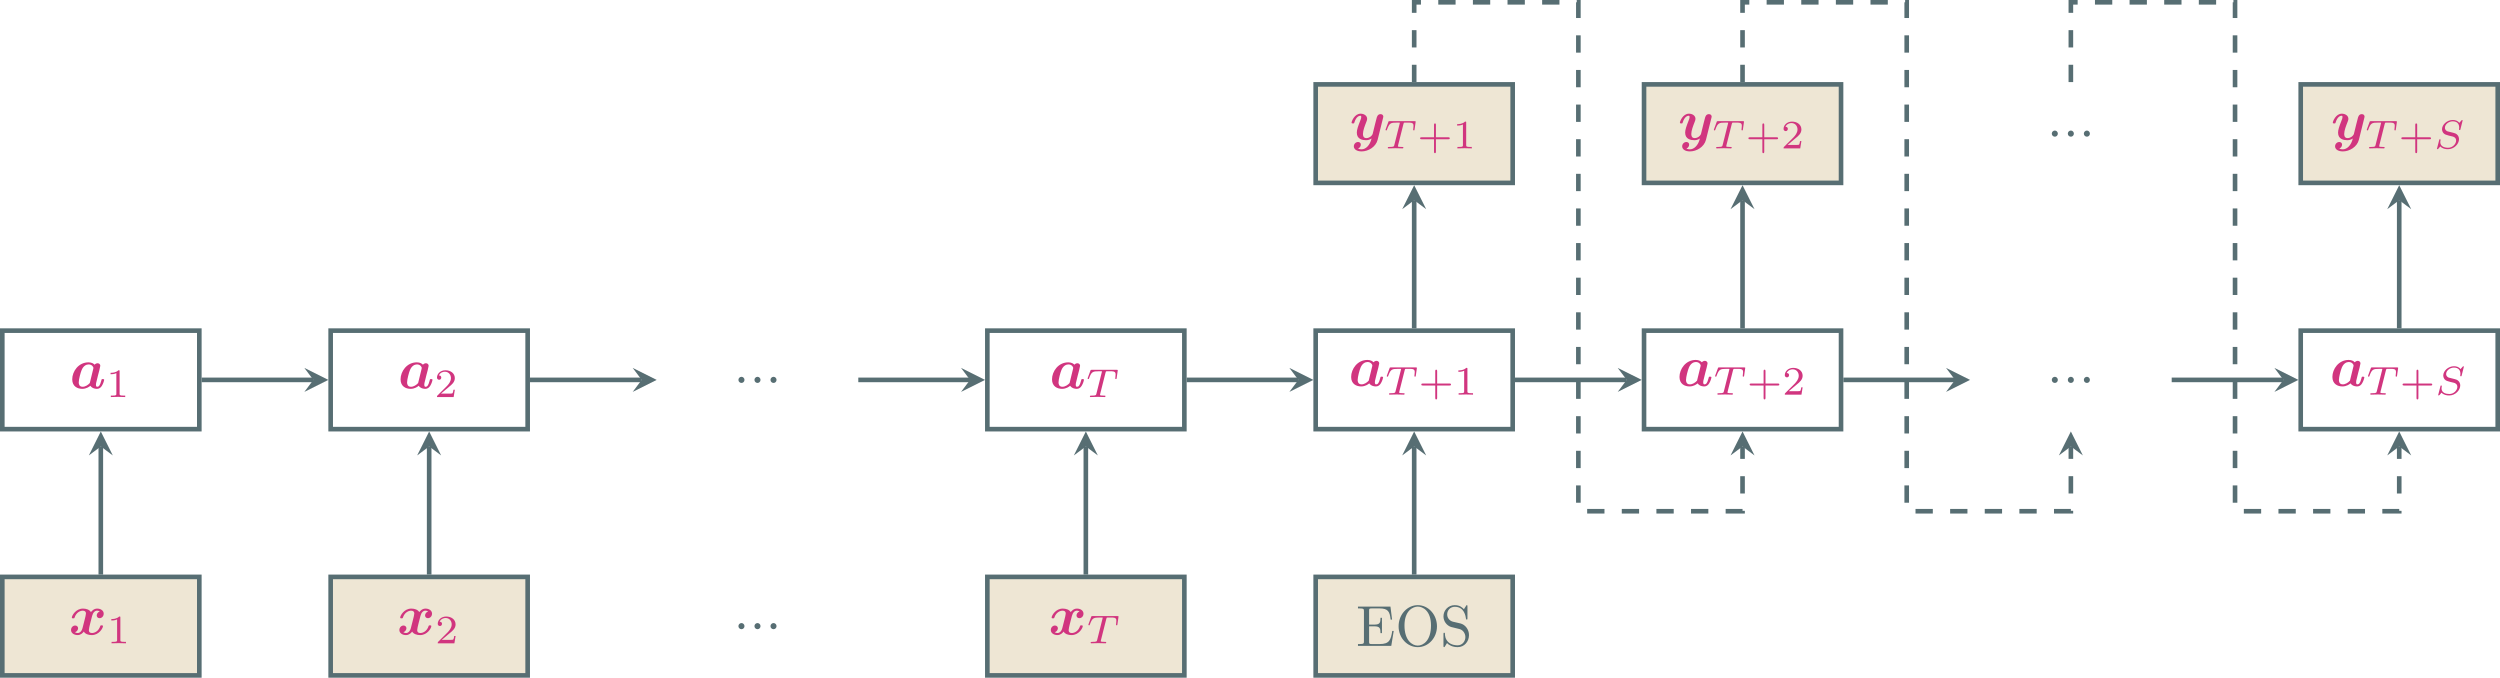
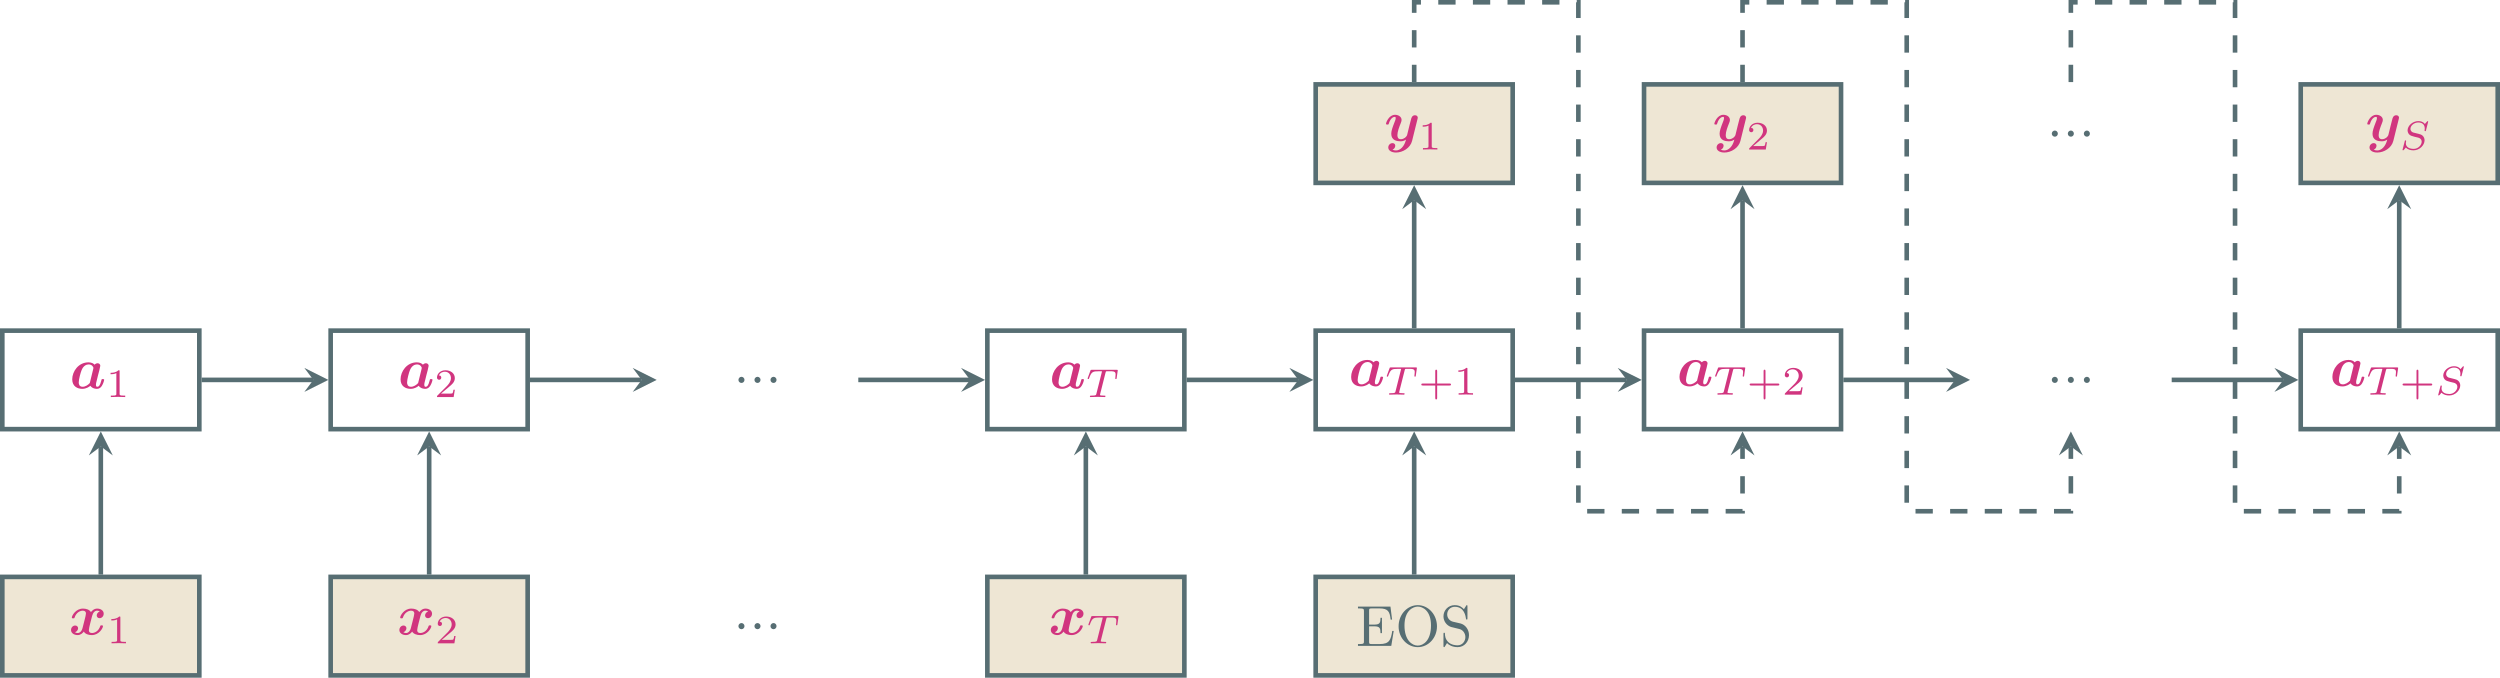
- <svg xmlns="http://www.w3.org/2000/svg" xmlns:xlink="http://www.w3.org/1999/xlink" width="431.663pt" height="117.018pt" viewBox="0 0 431.663 117.018" version="1.1" id="svg372">
+ <svg xmlns="http://www.w3.org/2000/svg" xmlns:xlink="http://www.w3.org/1999/xlink" width="431.663pt" height="117.018pt" viewBox="0 0 431.663 117.018" version="1.1" id="svg352">
  <defs id="defs73">
    <g id="g50">
      <symbol overflow="visible" id="glyph0-0">
        <path style="stroke:none;" d="" id="path2" />
      </symbol>
      <symbol overflow="visible" id="glyph0-1">
        <path style="stroke:none;" d="M 1.359 -0.781 C 1.359 -0.422 1.328 -0.312 0.562 -0.312 L 0.328 -0.312 L 0.328 0 L 6.078 0 L 6.5 -2.578 L 6.25 -2.578 C 6 -1.031 5.766 -0.312 4.062 -0.312 L 2.734 -0.312 C 2.266 -0.312 2.25 -0.375 2.25 -0.703 L 2.25 -3.375 L 3.141 -3.375 C 4.109 -3.375 4.219 -3.047 4.219 -2.203 L 4.469 -2.203 L 4.469 -4.844 L 4.219 -4.844 C 4.219 -3.984 4.109 -3.672 3.141 -3.672 L 2.25 -3.672 L 2.25 -6.078 C 2.25 -6.406 2.266 -6.469 2.734 -6.469 L 4.016 -6.469 C 5.547 -6.469 5.812 -5.922 5.969 -4.531 L 6.219 -4.531 L 5.938 -6.781 L 0.328 -6.781 L 0.328 -6.469 L 0.562 -6.469 C 1.328 -6.469 1.359 -6.359 1.359 -6 Z M 1.359 -0.781 " id="path5" />
      </symbol>
      <symbol overflow="visible" id="glyph0-2">
        <path style="stroke:none;" d="M 7.188 -3.375 C 7.188 -5.406 5.688 -7.031 3.875 -7.031 C 2.078 -7.031 0.562 -5.438 0.562 -3.375 C 0.562 -1.328 2.094 0.219 3.875 0.219 C 5.688 0.219 7.188 -1.359 7.188 -3.375 Z M 3.875 -0.047 C 2.922 -0.047 1.578 -0.922 1.578 -3.516 C 1.578 -6.094 3.047 -6.781 3.875 -6.781 C 4.734 -6.781 6.156 -6.078 6.156 -3.516 C 6.156 -0.875 4.797 -0.047 3.875 -0.047 Z M 3.875 -0.047 " id="path8" />
      </symbol>
      <symbol overflow="visible" id="glyph0-3">
        <path style="stroke:none;" d="M 3.484 -3.875 L 2.203 -4.172 C 1.578 -4.328 1.203 -4.859 1.203 -5.438 C 1.203 -6.141 1.734 -6.75 2.516 -6.75 C 4.172 -6.75 4.391 -5.109 4.453 -4.672 C 4.469 -4.609 4.469 -4.547 4.578 -4.547 C 4.703 -4.547 4.703 -4.594 4.703 -4.781 L 4.703 -6.781 C 4.703 -6.953 4.703 -7.031 4.594 -7.031 C 4.531 -7.031 4.516 -7.016 4.453 -6.891 L 4.094 -6.328 C 3.797 -6.625 3.391 -7.031 2.5 -7.031 C 1.391 -7.031 0.562 -6.156 0.562 -5.094 C 0.562 -4.266 1.094 -3.531 1.859 -3.266 C 1.969 -3.234 2.484 -3.109 3.188 -2.938 C 3.453 -2.875 3.75 -2.797 4.031 -2.438 C 4.234 -2.172 4.344 -1.844 4.344 -1.516 C 4.344 -0.812 3.844 -0.094 3 -0.094 C 2.719 -0.094 1.953 -0.141 1.422 -0.625 C 0.844 -1.172 0.812 -1.797 0.812 -2.156 C 0.797 -2.266 0.719 -2.266 0.688 -2.266 C 0.562 -2.266 0.562 -2.188 0.562 -2.016 L 0.562 -0.016 C 0.562 0.156 0.562 0.219 0.672 0.219 C 0.734 0.219 0.75 0.203 0.812 0.094 C 0.812 0.078 0.844 0.047 1.172 -0.484 C 1.484 -0.141 2.125 0.219 3.016 0.219 C 4.172 0.219 4.969 -0.75 4.969 -1.859 C 4.969 -2.844 4.312 -3.672 3.484 -3.875 Z M 3.484 -3.875 " id="path11" />
      </symbol>
      <symbol overflow="visible" id="glyph0-4">
        <path style="stroke:none;" d="M 1.906 -0.531 C 1.906 -0.812 1.672 -1.062 1.391 -1.062 C 1.094 -1.062 0.859 -0.812 0.859 -0.531 C 0.859 -0.234 1.094 0 1.391 0 C 1.672 0 1.906 -0.234 1.906 -0.531 Z M 1.906 -0.531 " id="path14" />
      </symbol>
      <symbol overflow="visible" id="glyph1-0">
        <path style="stroke:none;" d="" id="path17" />
      </symbol>
      <symbol overflow="visible" id="glyph1-1">
        <path style="stroke:none;" d="M 5.141 -3.156 C 5.188 -3.406 5.297 -3.812 5.297 -3.891 C 5.297 -4.219 5.031 -4.344 4.828 -4.344 C 4.641 -4.344 4.438 -4.234 4.312 -4.094 C 4.172 -4.25 3.844 -4.5 3.266 -4.5 C 1.531 -4.5 0.453 -2.938 0.453 -1.562 C 0.453 -0.344 1.359 0.078 2.188 0.078 C 2.906 0.078 3.422 -0.312 3.578 -0.453 C 3.953 0.078 4.609 0.078 4.719 0.078 C 5.094 0.078 5.391 -0.125 5.594 -0.484 C 5.844 -0.891 5.969 -1.422 5.969 -1.469 C 5.969 -1.609 5.828 -1.609 5.734 -1.609 C 5.625 -1.609 5.578 -1.609 5.531 -1.562 C 5.516 -1.547 5.516 -1.531 5.453 -1.281 C 5.25 -0.484 5.031 -0.281 4.781 -0.281 C 4.672 -0.281 4.547 -0.312 4.547 -0.641 C 4.547 -0.812 4.578 -0.984 4.688 -1.375 C 4.75 -1.656 4.859 -2.047 4.906 -2.266 Z M 3.484 -0.922 C 3.188 -0.594 2.719 -0.281 2.25 -0.281 C 1.625 -0.281 1.578 -0.812 1.578 -1.031 C 1.578 -1.562 1.906 -2.781 2.078 -3.172 C 2.375 -3.891 2.875 -4.141 3.281 -4.141 C 3.875 -4.141 4.109 -3.672 4.109 -3.562 L 4.094 -3.422 Z M 3.484 -0.922 " id="path20" />
      </symbol>
      <symbol overflow="visible" id="glyph1-2">
        <path style="stroke:none;" d="M 5.344 -4 C 4.984 -3.891 4.812 -3.562 4.812 -3.312 C 4.812 -3.094 4.969 -2.844 5.297 -2.844 C 5.656 -2.844 6.016 -3.141 6.016 -3.625 C 6.016 -4.156 5.5 -4.5 4.891 -4.5 C 4.312 -4.5 3.953 -4.078 3.812 -3.891 C 3.562 -4.312 3.016 -4.5 2.438 -4.5 C 1.188 -4.5 0.516 -3.281 0.516 -2.953 C 0.516 -2.812 0.656 -2.812 0.75 -2.812 C 0.875 -2.812 0.938 -2.812 0.984 -2.938 C 1.266 -3.844 1.984 -4.141 2.391 -4.141 C 2.766 -4.141 2.953 -3.969 2.953 -3.656 C 2.953 -3.453 2.812 -2.906 2.719 -2.547 L 2.375 -1.188 C 2.234 -0.578 1.875 -0.281 1.531 -0.281 C 1.484 -0.281 1.25 -0.281 1.062 -0.422 C 1.422 -0.531 1.594 -0.875 1.594 -1.109 C 1.594 -1.328 1.422 -1.578 1.094 -1.578 C 0.75 -1.578 0.375 -1.281 0.375 -0.797 C 0.375 -0.266 0.906 0.078 1.516 0.078 C 2.078 0.078 2.453 -0.344 2.578 -0.531 C 2.828 -0.109 3.391 0.078 3.953 0.078 C 5.219 0.078 5.891 -1.141 5.891 -1.469 C 5.891 -1.609 5.734 -1.609 5.656 -1.609 C 5.531 -1.609 5.469 -1.609 5.422 -1.484 C 5.141 -0.578 4.422 -0.281 4 -0.281 C 3.625 -0.281 3.453 -0.453 3.453 -0.781 C 3.453 -0.984 3.578 -1.516 3.672 -1.891 C 3.734 -2.141 3.969 -3.078 4.016 -3.234 C 4.172 -3.844 4.516 -4.141 4.859 -4.141 C 4.922 -4.141 5.141 -4.141 5.344 -4 Z M 5.344 -4 " id="path23" />
      </symbol>
      <symbol overflow="visible" id="glyph1-3">
        <path style="stroke:none;" d="M 5.75 -3.766 C 5.797 -3.938 5.797 -3.953 5.797 -3.984 C 5.797 -4.203 5.641 -4.422 5.328 -4.422 C 4.812 -4.422 4.688 -3.953 4.625 -3.688 L 4.359 -2.656 C 4.25 -2.172 4.062 -1.406 3.953 -1 C 3.891 -0.781 3.594 -0.531 3.562 -0.516 C 3.453 -0.453 3.203 -0.281 2.875 -0.281 C 2.297 -0.281 2.281 -0.781 2.281 -1 C 2.281 -1.609 2.594 -2.391 2.875 -3.109 C 2.969 -3.375 3 -3.438 3 -3.609 C 3 -4.188 2.422 -4.5 1.875 -4.5 C 0.812 -4.5 0.312 -3.156 0.312 -2.953 C 0.312 -2.812 0.469 -2.812 0.562 -2.812 C 0.672 -2.812 0.75 -2.812 0.781 -2.938 C 1.109 -4.047 1.672 -4.141 1.812 -4.141 C 1.891 -4.141 1.984 -4.141 1.984 -3.938 C 1.984 -3.703 1.875 -3.453 1.812 -3.297 C 1.422 -2.297 1.219 -1.719 1.219 -1.219 C 1.219 -0.078 2.219 0.078 2.797 0.078 C 3.047 0.078 3.391 0.047 3.766 -0.219 C 3.484 1 2.734 1.656 2.047 1.656 C 1.906 1.656 1.641 1.641 1.438 1.516 C 1.75 1.391 1.906 1.109 1.906 0.844 C 1.906 0.484 1.625 0.391 1.422 0.391 C 1.062 0.391 0.703 0.703 0.703 1.141 C 0.703 1.656 1.234 2.016 2.047 2.016 C 3.188 2.016 4.5 1.25 4.812 0.016 Z M 5.75 -3.766 " id="path26" />
      </symbol>
      <symbol overflow="visible" id="glyph2-0">
        <path style="stroke:none;" d="" id="path29" />
      </symbol>
      <symbol overflow="visible" id="glyph2-1">
        <path style="stroke:none;" d="M 2.328 -4.438 C 2.328 -4.625 2.328 -4.625 2.125 -4.625 C 1.672 -4.188 1.047 -4.188 0.766 -4.188 L 0.766 -3.938 C 0.922 -3.938 1.391 -3.938 1.766 -4.125 L 1.766 -0.578 C 1.766 -0.344 1.766 -0.25 1.078 -0.25 L 0.812 -0.25 L 0.812 0 C 0.938 0 1.797 -0.031 2.047 -0.031 C 2.266 -0.031 3.141 0 3.297 0 L 3.297 -0.25 L 3.031 -0.25 C 2.328 -0.25 2.328 -0.344 2.328 -0.578 Z M 2.328 -4.438 " id="path32" />
      </symbol>
      <symbol overflow="visible" id="glyph2-2">
        <path style="stroke:none;" d="M 3.516 -1.266 L 3.281 -1.266 C 3.266 -1.109 3.188 -0.703 3.094 -0.641 C 3.047 -0.594 2.516 -0.594 2.406 -0.594 L 1.125 -0.594 C 1.859 -1.234 2.109 -1.438 2.516 -1.766 C 3.031 -2.172 3.516 -2.609 3.516 -3.266 C 3.516 -4.109 2.781 -4.625 1.891 -4.625 C 1.031 -4.625 0.438 -4.016 0.438 -3.375 C 0.438 -3.031 0.734 -2.984 0.812 -2.984 C 0.969 -2.984 1.172 -3.109 1.172 -3.359 C 1.172 -3.484 1.125 -3.734 0.766 -3.734 C 0.984 -4.219 1.453 -4.375 1.781 -4.375 C 2.484 -4.375 2.844 -3.828 2.844 -3.266 C 2.844 -2.656 2.406 -2.188 2.188 -1.938 L 0.516 -0.266 C 0.438 -0.203 0.438 -0.188 0.438 0 L 3.312 0 Z M 3.516 -1.266 " id="path35" />
      </symbol>
      <symbol overflow="visible" id="glyph2-3">
        <path style="stroke:none;" d="M 3.219 -1.578 L 5.359 -1.578 C 5.453 -1.578 5.609 -1.578 5.609 -1.734 C 5.609 -1.922 5.453 -1.922 5.359 -1.922 L 3.219 -1.922 L 3.219 -4.062 C 3.219 -4.141 3.219 -4.312 3.062 -4.312 C 2.891 -4.312 2.891 -4.156 2.891 -4.062 L 2.891 -1.922 L 0.75 -1.922 C 0.656 -1.922 0.484 -1.922 0.484 -1.75 C 0.484 -1.578 0.641 -1.578 0.75 -1.578 L 2.891 -1.578 L 2.891 0.562 C 2.891 0.656 2.891 0.828 3.047 0.828 C 3.219 0.828 3.219 0.656 3.219 0.562 Z M 3.219 -1.578 " id="path38" />
      </symbol>
      <symbol overflow="visible" id="glyph3-0">
        <path style="stroke:none;" d="" id="path41" />
      </symbol>
      <symbol overflow="visible" id="glyph3-1">
        <path style="stroke:none;" d="M 3.391 -4.219 C 3.438 -4.422 3.453 -4.438 3.609 -4.453 C 3.641 -4.453 3.875 -4.453 4.016 -4.453 C 4.453 -4.453 4.625 -4.453 4.797 -4.406 C 5.109 -4.312 5.125 -4.109 5.125 -3.859 C 5.125 -3.75 5.125 -3.656 5.078 -3.297 L 5.062 -3.219 C 5.062 -3.141 5.109 -3.109 5.188 -3.109 C 5.297 -3.109 5.297 -3.172 5.312 -3.281 L 5.5 -4.609 C 5.5 -4.703 5.422 -4.703 5.297 -4.703 L 1.016 -4.703 C 0.844 -4.703 0.828 -4.703 0.781 -4.562 L 0.328 -3.328 C 0.328 -3.297 0.297 -3.234 0.297 -3.203 C 0.297 -3.172 0.312 -3.109 0.422 -3.109 C 0.516 -3.109 0.516 -3.141 0.562 -3.281 C 0.969 -4.391 1.203 -4.453 2.266 -4.453 L 2.547 -4.453 C 2.766 -4.453 2.766 -4.453 2.766 -4.391 C 2.766 -4.391 2.766 -4.344 2.734 -4.25 L 1.812 -0.578 C 1.75 -0.328 1.734 -0.25 1 -0.25 C 0.75 -0.25 0.688 -0.25 0.688 -0.094 C 0.688 -0.078 0.703 0 0.812 0 C 1 0 1.219 -0.016 1.406 -0.016 C 1.609 -0.016 1.812 -0.031 2 -0.031 C 2.203 -0.031 2.438 -0.031 2.641 -0.016 C 2.828 -0.016 3.031 0 3.219 0 C 3.281 0 3.375 0 3.375 -0.156 C 3.375 -0.25 3.312 -0.25 3.094 -0.25 C 2.969 -0.25 2.828 -0.266 2.688 -0.266 C 2.453 -0.281 2.438 -0.312 2.438 -0.391 C 2.438 -0.453 2.438 -0.453 2.469 -0.562 Z M 3.391 -4.219 " id="path44" />
      </symbol>
      <symbol overflow="visible" id="glyph3-2">
        <path style="stroke:none;" d="M 4.953 -4.812 C 4.953 -4.844 4.922 -4.906 4.859 -4.906 C 4.812 -4.906 4.812 -4.891 4.719 -4.797 L 4.375 -4.406 C 4.109 -4.781 3.672 -4.906 3.25 -4.906 C 2.266 -4.906 1.391 -4.109 1.391 -3.297 C 1.391 -3.203 1.422 -2.922 1.625 -2.656 C 1.859 -2.391 2.125 -2.328 2.594 -2.203 C 2.734 -2.172 3.078 -2.094 3.188 -2.062 C 3.406 -2.016 3.828 -1.859 3.828 -1.344 C 3.828 -0.781 3.234 -0.109 2.453 -0.109 C 1.828 -0.109 1.094 -0.328 1.094 -1.094 C 1.094 -1.172 1.109 -1.328 1.141 -1.453 C 1.141 -1.484 1.141 -1.484 1.141 -1.484 C 1.141 -1.578 1.062 -1.578 1.031 -1.578 C 0.938 -1.578 0.922 -1.562 0.906 -1.438 L 0.547 -0.047 C 0.531 -0.016 0.516 0.016 0.516 0.062 C 0.516 0.094 0.547 0.141 0.625 0.141 C 0.656 0.141 0.672 0.125 0.766 0.047 C 0.844 -0.047 1.016 -0.266 1.094 -0.344 C 1.469 0.062 2 0.141 2.422 0.141 C 3.484 0.141 4.328 -0.766 4.328 -1.594 C 4.328 -1.891 4.203 -2.172 4.047 -2.328 C 3.812 -2.578 3.703 -2.609 2.797 -2.828 C 2.656 -2.859 2.422 -2.906 2.359 -2.938 C 2.188 -3 1.891 -3.172 1.891 -3.562 C 1.891 -4.125 2.516 -4.672 3.234 -4.672 C 4 -4.672 4.359 -4.25 4.359 -3.594 C 4.359 -3.5 4.328 -3.344 4.328 -3.281 C 4.328 -3.172 4.406 -3.172 4.453 -3.172 C 4.547 -3.172 4.562 -3.219 4.578 -3.328 Z M 4.953 -4.812 " id="path47" />
      </symbol>
    </g>
    <clipPath id="clip1">
      <path d="M 226 99 L 262 99 L 262 117.02 L 226 117.02 Z M 226 99 " id="path52" />
    </clipPath>
    <clipPath id="clip2">
      <path d="M 0 99 L 35 99 L 35 117.02 L 0 117.02 Z M 0 99 " id="path55" />
    </clipPath>
    <clipPath id="clip3">
      <path d="M 56 99 L 92 99 L 92 117.02 L 56 117.02 Z M 56 99 " id="path58" />
    </clipPath>
    <clipPath id="clip4">
      <path d="M 170 99 L 205 99 L 205 117.02 L 170 117.02 Z M 170 99 " id="path61" />
    </clipPath>
    <clipPath id="clip5">
      <path d="M 396 56 L 431.664 56 L 431.664 75 L 396 75 Z M 396 56 " id="path64" />
    </clipPath>
    <clipPath id="clip6">
      <path d="M 397 14 L 431.664 14 L 431.664 32 L 397 32 Z M 397 14 " id="path67" />
    </clipPath>
    <clipPath id="clip7">
      <path d="M 396 14 L 431.664 14 L 431.664 32 L 396 32 Z M 396 14 " id="path70" />
    </clipPath>
  </defs>
-   <g id="g687">
+   <g id="g645">
    <path style="fill:#eee6d4;fill-opacity:1;fill-rule:nonzero;stroke:none" d="M 227.172,116.617 H 261.188 V 99.609 h -34.016 z m 0,0" id="path77" />
    <path style="clip-rule:nonzero;fill:none;stroke:#576e73;stroke-width:0.797;stroke-linecap:butt;stroke-linejoin:miter;stroke-miterlimit:10;stroke-opacity:1" d="M 227.172,116.617 H 261.188 V 99.609 h -34.016 z m 0,0" id="path79" />
    <use xlink:href="#glyph0-1" x="234.146" y="111.519" id="use83" width="100%" height="100%" style="fill:#576e73;fill-opacity:1" />
    <use xlink:href="#glyph0-2" x="240.927" y="111.519" id="use85" width="100%" height="100%" style="fill:#576e73;fill-opacity:1" />
    <use xlink:href="#glyph0-3" x="248.675" y="111.519" id="use87" width="100%" height="100%" style="fill:#576e73;fill-opacity:1" />
    <path style="fill:none;stroke:#576e73;stroke-width:0.797;stroke-linecap:butt;stroke-linejoin:miter;stroke-miterlimit:10;stroke-opacity:1" d="M 0.398,74.098 H 34.414 V 57.09 H 0.398 Z m 0,0" id="path91" />
    <use xlink:href="#glyph1-1" x="12.019" y="67.063" id="use93" width="100%" height="100%" style="fill:#d1357f;fill-opacity:1" />
    <use xlink:href="#glyph2-1" x="18.324" y="68.557" id="use97" width="100%" height="100%" style="fill:#d1357f;fill-opacity:1" />
    <path style="fill:#eee6d4;fill-opacity:1;fill-rule:nonzero;stroke:none" d="M 0.398,116.617 H 34.414 V 99.609 H 0.398 Z m 0,0" id="path101" />
    <path style="clip-rule:nonzero;fill:none;stroke:#576e73;stroke-width:0.797;stroke-linecap:butt;stroke-linejoin:miter;stroke-miterlimit:10;stroke-opacity:1" d="M 0.398,116.617 H 34.414 V 99.609 H 0.398 Z m 0,0" id="path103" />
    <use xlink:href="#glyph1-2" x="11.889" y="109.582" id="use107" width="100%" height="100%" style="fill:#d1357f;fill-opacity:1" />
    <use xlink:href="#glyph2-1" x="18.454" y="111.077" id="use111" width="100%" height="100%" style="fill:#d1357f;fill-opacity:1" />
    <path style="fill:none;stroke:#576e73;stroke-width:0.797;stroke-linecap:butt;stroke-linejoin:miter;stroke-miterlimit:10;stroke-opacity:1" d="m 17.406,99.211 v -22.125" id="path115" />
    <path style="fill:#576e73;fill-opacity:1;fill-rule:nonzero;stroke:none" d="m 17.406,74.496 -2.07,4.145 2.07,-1.555 2.074,1.555" id="path117" />
    <path style="fill:none;stroke:#576e73;stroke-width:0.797;stroke-linecap:butt;stroke-linejoin:miter;stroke-miterlimit:10;stroke-opacity:1" d="M 57.094,74.098 H 91.109 V 57.09 H 57.094 Z m 0,0" id="path119" />
    <use xlink:href="#glyph1-1" x="68.712" y="67.063" id="use121" width="100%" height="100%" style="fill:#d1357f;fill-opacity:1" />
    <use xlink:href="#glyph2-2" x="75.017" y="68.557" id="use125" width="100%" height="100%" style="fill:#d1357f;fill-opacity:1" />
    <path style="fill:#eee6d4;fill-opacity:1;fill-rule:nonzero;stroke:none" d="M 57.094,116.617 H 91.109 V 99.609 H 57.094 Z m 0,0" id="path129" />
    <path style="clip-rule:nonzero;fill:none;stroke:#576e73;stroke-width:0.797;stroke-linecap:butt;stroke-linejoin:miter;stroke-miterlimit:10;stroke-opacity:1" d="M 57.094,116.617 H 91.109 V 99.609 H 57.094 Z m 0,0" id="path131" />
    <use xlink:href="#glyph1-2" x="68.582" y="109.582" id="use135" width="100%" height="100%" style="fill:#d1357f;fill-opacity:1" />
    <use xlink:href="#glyph2-2" x="75.147" y="111.077" id="use139" width="100%" height="100%" style="fill:#d1357f;fill-opacity:1" />
    <path style="fill:none;stroke:#576e73;stroke-width:0.797;stroke-linecap:butt;stroke-linejoin:miter;stroke-miterlimit:10;stroke-opacity:1" d="m 74.102,99.211 v -22.125" id="path143" />
    <path style="fill:#576e73;fill-opacity:1;fill-rule:nonzero;stroke:none" d="m 74.102,74.496 -2.074,4.145 2.074,-1.555 2.07,1.555" id="path145" />
    <path style="fill:none;stroke:#576e73;stroke-width:0.797;stroke-linecap:butt;stroke-linejoin:miter;stroke-miterlimit:10;stroke-opacity:1" d="M 34.812,65.594 H 54.102" id="path147" />
    <path style="fill:#576e73;fill-opacity:1;fill-rule:nonzero;stroke:none" d="m 56.695,65.594 -4.145,-2.07 1.551,2.07 -1.551,2.074" id="path149" />
    <use xlink:href="#glyph0-4" x="126.641" y="66.122" id="use151" width="100%" height="100%" style="fill:#576e73;fill-opacity:1" />
    <use xlink:href="#glyph0-4" x="129.409" y="66.122" id="use153" width="100%" height="100%" style="fill:#576e73;fill-opacity:1" />
    <use xlink:href="#glyph0-4" x="132.176" y="66.122" id="use155" width="100%" height="100%" style="fill:#576e73;fill-opacity:1" />
    <use xlink:href="#glyph0-4" x="126.641" y="108.641" id="use159" width="100%" height="100%" style="fill:#576e73;fill-opacity:1" />
    <use xlink:href="#glyph0-4" x="129.409" y="108.641" id="use161" width="100%" height="100%" style="fill:#576e73;fill-opacity:1" />
    <use xlink:href="#glyph0-4" x="132.176" y="108.641" id="use163" width="100%" height="100%" style="fill:#576e73;fill-opacity:1" />
    <path style="fill:none;stroke:#576e73;stroke-width:0.797;stroke-linecap:butt;stroke-linejoin:miter;stroke-miterlimit:10;stroke-opacity:1" d="m 91.508,65.594 h 19.289" id="path167" />
    <path style="fill:#576e73;fill-opacity:1;fill-rule:nonzero;stroke:none" d="m 113.387,65.594 -4.145,-2.07 1.555,2.07 -1.555,2.074" id="path169" />
    <path style="fill:none;stroke:#576e73;stroke-width:0.797;stroke-linecap:butt;stroke-linejoin:miter;stroke-miterlimit:10;stroke-opacity:1" d="m 170.48,74.098 h 34.016 V 57.09 h -34.016 z m 0,0" id="path171" />
    <use xlink:href="#glyph1-1" x="181.194" y="67.063" id="use173" width="100%" height="100%" style="fill:#d1357f;fill-opacity:1" />
    <use xlink:href="#glyph3-1" x="187.499" y="68.557" id="use177" width="100%" height="100%" style="fill:#d1357f;fill-opacity:1" />
    <path style="fill:#eee6d4;fill-opacity:1;fill-rule:nonzero;stroke:none" d="m 170.48,116.617 h 34.016 V 99.609 h -34.016 z m 0,0" id="path181" />
    <path style="clip-rule:nonzero;fill:none;stroke:#576e73;stroke-width:0.797;stroke-linecap:butt;stroke-linejoin:miter;stroke-miterlimit:10;stroke-opacity:1" d="m 170.48,116.617 h 34.016 V 99.609 h -34.016 z m 0,0" id="path183" />
    <use xlink:href="#glyph1-2" x="181.064" y="109.582" id="use187" width="100%" height="100%" style="fill:#d1357f;fill-opacity:1" />
    <use xlink:href="#glyph3-1" x="187.63" y="111.077" id="use191" width="100%" height="100%" style="fill:#d1357f;fill-opacity:1" />
    <path style="fill:none;stroke:#576e73;stroke-width:0.797;stroke-linecap:butt;stroke-linejoin:miter;stroke-miterlimit:10;stroke-opacity:1" d="m 187.488,99.211 v -22.125" id="path195" />
    <path style="fill:#576e73;fill-opacity:1;fill-rule:nonzero;stroke:none" d="m 187.488,74.496 -2.074,4.145 2.074,-1.555 2.07,1.555" id="path197" />
    <path style="fill:none;stroke:#576e73;stroke-width:0.797;stroke-linecap:butt;stroke-linejoin:miter;stroke-miterlimit:10;stroke-opacity:1" d="m 148.199,65.594 h 19.293" id="path199" />
    <path style="fill:#576e73;fill-opacity:1;fill-rule:nonzero;stroke:none" d="m 170.082,65.594 -4.145,-2.07 1.555,2.07 -1.555,2.074" id="path201" />
    <path style="fill:none;stroke:#576e73;stroke-width:0.797;stroke-linecap:butt;stroke-linejoin:miter;stroke-miterlimit:10;stroke-opacity:1" d="M 227.172,74.098 H 261.188 V 57.09 h -34.016 z m 0,0" id="path203" />
    <use xlink:href="#glyph1-1" x="232.844" y="66.647" id="use205" width="100%" height="100%" style="fill:#d1357f;fill-opacity:1" />
    <use xlink:href="#glyph3-1" x="239.149" y="68.142" id="use209" width="100%" height="100%" style="fill:#d1357f;fill-opacity:1" />
    <use xlink:href="#glyph2-3" x="244.927" y="68.142" id="use213" width="100%" height="100%" style="fill:#d1357f;fill-opacity:1" />
    <use xlink:href="#glyph2-1" x="251.043" y="68.142" id="use215" width="100%" height="100%" style="fill:#d1357f;fill-opacity:1" />
    <path style="fill:#eee6d4;fill-opacity:1;fill-rule:nonzero;stroke:#576e73;stroke-width:0.797;stroke-linecap:butt;stroke-linejoin:miter;stroke-miterlimit:10;stroke-opacity:1" d="M 227.172,31.578 H 261.188 V 14.57 h -34.016 z m 0,0" id="path219" />
-     <use xlink:href="#glyph1-3" x="233.056" y="24.128" id="use221" width="100%" height="100%" style="fill:#d1357f;fill-opacity:1" />
-     <use xlink:href="#glyph3-1" x="238.937" y="25.622" id="use225" width="100%" height="100%" style="fill:#d1357f;fill-opacity:1" />
-     <use xlink:href="#glyph2-3" x="244.715" y="25.622" id="use229" width="100%" height="100%" style="fill:#d1357f;fill-opacity:1" />
-     <use xlink:href="#glyph2-1" x="250.831" y="25.622" id="use231" width="100%" height="100%" style="fill:#d1357f;fill-opacity:1" />
-     <path style="fill:none;stroke:#576e73;stroke-width:0.797;stroke-linecap:butt;stroke-linejoin:miter;stroke-miterlimit:10;stroke-opacity:1" d="m 244.18,56.691 v -22.125" id="path235" />
-     <path style="fill:#576e73;fill-opacity:1;fill-rule:nonzero;stroke:none" d="m 244.18,31.977 -2.07,4.145 2.07,-1.555 2.074,1.555" id="path237" />
-     <path style="fill:none;stroke:#576e73;stroke-width:0.797;stroke-linecap:butt;stroke-linejoin:miter;stroke-miterlimit:10;stroke-opacity:1" d="m 204.895,65.594 h 19.289" id="path239" />
-     <path style="fill:#576e73;fill-opacity:1;fill-rule:nonzero;stroke:none" d="m 226.773,65.594 -4.145,-2.07 1.555,2.07 -1.555,2.074" id="path241" />
-     <path style="fill:none;stroke:#576e73;stroke-width:0.797;stroke-linecap:butt;stroke-linejoin:miter;stroke-miterlimit:10;stroke-opacity:1" d="m 283.867,74.098 h 34.016 V 57.09 h -34.016 z m 0,0" id="path243" />
-     <use xlink:href="#glyph1-1" x="289.537" y="66.647" id="use245" width="100%" height="100%" style="fill:#d1357f;fill-opacity:1" />
-     <use xlink:href="#glyph3-1" x="295.842" y="68.142" id="use249" width="100%" height="100%" style="fill:#d1357f;fill-opacity:1" />
-     <use xlink:href="#glyph2-3" x="301.62" y="68.142" id="use253" width="100%" height="100%" style="fill:#d1357f;fill-opacity:1" />
-     <use xlink:href="#glyph2-2" x="307.736" y="68.142" id="use255" width="100%" height="100%" style="fill:#d1357f;fill-opacity:1" />
-     <path style="fill:#eee6d4;fill-opacity:1;fill-rule:nonzero;stroke:#576e73;stroke-width:0.797;stroke-linecap:butt;stroke-linejoin:miter;stroke-miterlimit:10;stroke-opacity:1" d="m 283.867,31.578 h 34.016 V 14.57 h -34.016 z m 0,0" id="path259" />
-     <use xlink:href="#glyph1-3" x="289.749" y="24.128" id="use261" width="100%" height="100%" style="fill:#d1357f;fill-opacity:1" />
-     <use xlink:href="#glyph3-1" x="295.629" y="25.622" id="use265" width="100%" height="100%" style="fill:#d1357f;fill-opacity:1" />
-     <use xlink:href="#glyph2-3" x="301.407" y="25.622" id="use269" width="100%" height="100%" style="fill:#d1357f;fill-opacity:1" />
-     <use xlink:href="#glyph2-2" x="307.523" y="25.622" id="use271" width="100%" height="100%" style="fill:#d1357f;fill-opacity:1" />
-     <path style="fill:none;stroke:#576e73;stroke-width:0.797;stroke-linecap:butt;stroke-linejoin:miter;stroke-miterlimit:10;stroke-opacity:1" d="m 300.875,56.691 v -22.125" id="path275" />
-     <path style="fill:#576e73;fill-opacity:1;fill-rule:nonzero;stroke:none" d="m 300.875,31.977 -2.074,4.145 2.074,-1.555 2.07,1.555" id="path277" />
-     <path style="fill:none;stroke:#576e73;stroke-width:0.797;stroke-linecap:butt;stroke-linejoin:miter;stroke-miterlimit:10;stroke-opacity:1" d="m 261.586,65.594 h 19.293" id="path279" />
-     <path style="fill:#576e73;fill-opacity:1;fill-rule:nonzero;stroke:none" d="m 283.469,65.594 -4.145,-2.07 1.555,2.07 -1.555,2.074" id="path281" />
-     <path style="fill:none;stroke:#576e73;stroke-width:0.797;stroke-linecap:butt;stroke-linejoin:miter;stroke-miterlimit:10;stroke-dasharray:2.989, 2.989;stroke-opacity:1" d="M 244.18,14.172 V 0.398 h 28.348 V 88.273 H 300.875 v -11.188" id="path283" />
-     <path style="fill:#576e73;fill-opacity:1;fill-rule:nonzero;stroke:none" d="m 300.875,74.496 -2.074,4.145 2.074,-1.555 2.07,1.555" id="path285" />
-     <use xlink:href="#glyph0-4" x="353.413" y="66.122" id="use287" width="100%" height="100%" style="fill:#576e73;fill-opacity:1" />
-     <use xlink:href="#glyph0-4" x="356.181" y="66.122" id="use289" width="100%" height="100%" style="fill:#576e73;fill-opacity:1" />
-     <use xlink:href="#glyph0-4" x="358.948" y="66.122" id="use291" width="100%" height="100%" style="fill:#576e73;fill-opacity:1" />
-     <use xlink:href="#glyph0-4" x="353.413" y="23.602" id="use295" width="100%" height="100%" style="fill:#576e73;fill-opacity:1" />
-     <use xlink:href="#glyph0-4" x="356.181" y="23.602" id="use297" width="100%" height="100%" style="fill:#576e73;fill-opacity:1" />
-     <use xlink:href="#glyph0-4" x="358.948" y="23.602" id="use299" width="100%" height="100%" style="fill:#576e73;fill-opacity:1" />
-     <path style="fill:none;stroke:#576e73;stroke-width:0.797;stroke-linecap:butt;stroke-linejoin:miter;stroke-miterlimit:10;stroke-opacity:1" d="m 318.281,65.594 h 19.289" id="path303" />
-     <path style="fill:#576e73;fill-opacity:1;fill-rule:nonzero;stroke:none" d="m 340.16,65.594 -4.145,-2.07 1.555,2.07 -1.555,2.074" id="path305" />
-     <path style="fill:none;stroke:#576e73;stroke-width:0.797;stroke-linecap:butt;stroke-linejoin:miter;stroke-miterlimit:10;stroke-dasharray:2.989, 2.989;stroke-opacity:1" d="M 300.875,14.172 V 0.398 h 28.348 v 87.875 h 28.344 v -11.188" id="path307" />
-     <path style="fill:#576e73;fill-opacity:1;fill-rule:nonzero;stroke:none" d="m 357.566,74.496 -2.07,4.145 2.07,-1.555 2.074,1.555" id="path309" />
-     <path style="clip-rule:nonzero;fill:none;stroke:#576e73;stroke-width:0.797;stroke-linecap:butt;stroke-linejoin:miter;stroke-miterlimit:10;stroke-opacity:1" d="m 397.254,74.098 h 34.016 V 57.09 h -34.016 z m 0,0" id="path311" />
-     <use xlink:href="#glyph1-1" x="402.271" y="66.647" id="use315" width="100%" height="100%" style="fill:#d1357f;fill-opacity:1" />
-     <use xlink:href="#glyph3-1" x="408.576" y="68.142" id="use319" width="100%" height="100%" style="fill:#d1357f;fill-opacity:1" />
-     <use xlink:href="#glyph2-3" x="414.354" y="68.142" id="use323" width="100%" height="100%" style="fill:#d1357f;fill-opacity:1" />
-     <use xlink:href="#glyph3-2" x="420.47" y="68.142" id="use327" width="100%" height="100%" style="fill:#d1357f;fill-opacity:1" />
-     <path style="clip-rule:nonzero;fill:#eee6d4;fill-opacity:1;fill-rule:nonzero;stroke:none" d="m 397.254,31.578 h 34.016 V 14.57 h -34.016 z m 0,0" id="path331" />
-     <path style="clip-rule:nonzero;fill:none;stroke:#576e73;stroke-width:0.797;stroke-linecap:butt;stroke-linejoin:miter;stroke-miterlimit:10;stroke-opacity:1" d="m 397.254,31.578 h 34.016 V 14.57 h -34.016 z m 0,0" id="path335" />
-     <use xlink:href="#glyph1-3" x="402.483" y="24.128" id="use339" width="100%" height="100%" style="fill:#d1357f;fill-opacity:1" />
-     <use xlink:href="#glyph3-1" x="408.364" y="25.622" id="use343" width="100%" height="100%" style="fill:#d1357f;fill-opacity:1" />
-     <use xlink:href="#glyph2-3" x="414.142" y="25.622" id="use347" width="100%" height="100%" style="fill:#d1357f;fill-opacity:1" />
-     <use xlink:href="#glyph3-2" x="420.258" y="25.622" id="use351" width="100%" height="100%" style="fill:#d1357f;fill-opacity:1" />
-     <path style="fill:none;stroke:#576e73;stroke-width:0.797;stroke-linecap:butt;stroke-linejoin:miter;stroke-miterlimit:10;stroke-opacity:1" d="m 414.262,56.691 v -22.125" id="path355" />
-     <path style="fill:#576e73;fill-opacity:1;fill-rule:nonzero;stroke:none" d="m 414.262,31.977 -2.07,4.145 2.07,-1.555 2.074,1.555" id="path357" />
-     <path style="fill:none;stroke:#576e73;stroke-width:0.797;stroke-linecap:butt;stroke-linejoin:miter;stroke-miterlimit:10;stroke-opacity:1" d="m 374.977,65.594 h 19.289" id="path359" />
-     <path style="fill:#576e73;fill-opacity:1;fill-rule:nonzero;stroke:none" d="m 396.855,65.594 -4.145,-2.07 1.555,2.07 -1.555,2.074" id="path361" />
-     <path style="fill:none;stroke:#576e73;stroke-width:0.797;stroke-linecap:butt;stroke-linejoin:miter;stroke-miterlimit:10;stroke-dasharray:2.989, 2.989;stroke-opacity:1" d="M 357.566,14.172 V 0.398 h 28.348 v 87.875 h 28.348 v -11.188" id="path363" />
-     <path style="fill:#576e73;fill-opacity:1;fill-rule:nonzero;stroke:none" d="m 414.262,74.496 -2.07,4.145 2.07,-1.555 2.074,1.555" id="path365" />
-     <path style="fill:none;stroke:#576e73;stroke-width:0.797;stroke-linecap:butt;stroke-linejoin:miter;stroke-miterlimit:10;stroke-opacity:1" d="m 244.18,99.211 v -22.125" id="path367" />
-     <path style="fill:#576e73;fill-opacity:1;fill-rule:nonzero;stroke:none" d="m 244.18,74.496 -2.07,4.145 2.07,-1.555 2.074,1.555" id="path369" />
+     <use xlink:href="#glyph1-3" x="239.003" y="24.321" id="use221" width="100%" height="100%" style="fill:#d1357f;fill-opacity:1" />
+     <use xlink:href="#glyph2-1" x="244.884" y="25.816" id="use225" width="100%" height="100%" style="fill:#d1357f;fill-opacity:1" />
+     <path style="fill:none;stroke:#576e73;stroke-width:0.797;stroke-linecap:butt;stroke-linejoin:miter;stroke-miterlimit:10;stroke-opacity:1" d="m 244.18,56.691 v -22.125" id="path229" />
+     <path style="fill:#576e73;fill-opacity:1;fill-rule:nonzero;stroke:none" d="m 244.18,31.977 -2.07,4.145 2.07,-1.555 2.074,1.555" id="path231" />
+     <path style="fill:none;stroke:#576e73;stroke-width:0.797;stroke-linecap:butt;stroke-linejoin:miter;stroke-miterlimit:10;stroke-opacity:1" d="m 204.895,65.594 h 19.289" id="path233" />
+     <path style="fill:#576e73;fill-opacity:1;fill-rule:nonzero;stroke:none" d="m 226.773,65.594 -4.145,-2.07 1.555,2.07 -1.555,2.074" id="path235" />
+     <path style="fill:none;stroke:#576e73;stroke-width:0.797;stroke-linecap:butt;stroke-linejoin:miter;stroke-miterlimit:10;stroke-opacity:1" d="m 283.867,74.098 h 34.016 V 57.09 h -34.016 z m 0,0" id="path237" />
+     <use xlink:href="#glyph1-1" x="289.537" y="66.647" id="use239" width="100%" height="100%" style="fill:#d1357f;fill-opacity:1" />
+     <use xlink:href="#glyph3-1" x="295.842" y="68.142" id="use243" width="100%" height="100%" style="fill:#d1357f;fill-opacity:1" />
+     <use xlink:href="#glyph2-3" x="301.62" y="68.142" id="use247" width="100%" height="100%" style="fill:#d1357f;fill-opacity:1" />
+     <use xlink:href="#glyph2-2" x="307.736" y="68.142" id="use249" width="100%" height="100%" style="fill:#d1357f;fill-opacity:1" />
+     <path style="fill:#eee6d4;fill-opacity:1;fill-rule:nonzero;stroke:#576e73;stroke-width:0.797;stroke-linecap:butt;stroke-linejoin:miter;stroke-miterlimit:10;stroke-opacity:1" d="m 283.867,31.578 h 34.016 V 14.57 h -34.016 z m 0,0" id="path253" />
+     <use xlink:href="#glyph1-3" x="295.696" y="24.321" id="use255" width="100%" height="100%" style="fill:#d1357f;fill-opacity:1" />
+     <use xlink:href="#glyph2-2" x="301.576" y="25.816" id="use259" width="100%" height="100%" style="fill:#d1357f;fill-opacity:1" />
+     <path style="fill:none;stroke:#576e73;stroke-width:0.797;stroke-linecap:butt;stroke-linejoin:miter;stroke-miterlimit:10;stroke-opacity:1" d="m 300.875,56.691 v -22.125" id="path263" />
+     <path style="fill:#576e73;fill-opacity:1;fill-rule:nonzero;stroke:none" d="m 300.875,31.977 -2.074,4.145 2.074,-1.555 2.07,1.555" id="path265" />
+     <path style="fill:none;stroke:#576e73;stroke-width:0.797;stroke-linecap:butt;stroke-linejoin:miter;stroke-miterlimit:10;stroke-opacity:1" d="m 261.586,65.594 h 19.293" id="path267" />
+     <path style="fill:#576e73;fill-opacity:1;fill-rule:nonzero;stroke:none" d="m 283.469,65.594 -4.145,-2.07 1.555,2.07 -1.555,2.074" id="path269" />
+     <path style="fill:none;stroke:#576e73;stroke-width:0.797;stroke-linecap:butt;stroke-linejoin:miter;stroke-miterlimit:10;stroke-dasharray:2.989, 2.989;stroke-opacity:1" d="M 244.18,14.172 V 0.398 h 28.348 V 88.273 H 300.875 v -11.188" id="path271" />
+     <path style="fill:#576e73;fill-opacity:1;fill-rule:nonzero;stroke:none" d="m 300.875,74.496 -2.074,4.145 2.074,-1.555 2.07,1.555" id="path273" />
+     <use xlink:href="#glyph0-4" x="353.413" y="66.122" id="use275" width="100%" height="100%" style="fill:#576e73;fill-opacity:1" />
+     <use xlink:href="#glyph0-4" x="356.181" y="66.122" id="use277" width="100%" height="100%" style="fill:#576e73;fill-opacity:1" />
+     <use xlink:href="#glyph0-4" x="358.948" y="66.122" id="use279" width="100%" height="100%" style="fill:#576e73;fill-opacity:1" />
+     <use xlink:href="#glyph0-4" x="353.413" y="23.602" id="use283" width="100%" height="100%" style="fill:#576e73;fill-opacity:1" />
+     <use xlink:href="#glyph0-4" x="356.181" y="23.602" id="use285" width="100%" height="100%" style="fill:#576e73;fill-opacity:1" />
+     <use xlink:href="#glyph0-4" x="358.948" y="23.602" id="use287" width="100%" height="100%" style="fill:#576e73;fill-opacity:1" />
+     <path style="fill:none;stroke:#576e73;stroke-width:0.797;stroke-linecap:butt;stroke-linejoin:miter;stroke-miterlimit:10;stroke-opacity:1" d="m 318.281,65.594 h 19.289" id="path291" />
+     <path style="fill:#576e73;fill-opacity:1;fill-rule:nonzero;stroke:none" d="m 340.16,65.594 -4.145,-2.07 1.555,2.07 -1.555,2.074" id="path293" />
+     <path style="fill:none;stroke:#576e73;stroke-width:0.797;stroke-linecap:butt;stroke-linejoin:miter;stroke-miterlimit:10;stroke-dasharray:2.989, 2.989;stroke-opacity:1" d="M 300.875,14.172 V 0.398 h 28.348 v 87.875 h 28.344 v -11.188" id="path295" />
+     <path style="fill:#576e73;fill-opacity:1;fill-rule:nonzero;stroke:none" d="m 357.566,74.496 -2.07,4.145 2.07,-1.555 2.074,1.555" id="path297" />
+     <path style="clip-rule:nonzero;fill:none;stroke:#576e73;stroke-width:0.797;stroke-linecap:butt;stroke-linejoin:miter;stroke-miterlimit:10;stroke-opacity:1" d="m 397.254,74.098 h 34.016 V 57.09 h -34.016 z m 0,0" id="path299" />
+     <use xlink:href="#glyph1-1" x="402.271" y="66.647" id="use303" width="100%" height="100%" style="fill:#d1357f;fill-opacity:1" />
+     <use xlink:href="#glyph3-1" x="408.576" y="68.142" id="use307" width="100%" height="100%" style="fill:#d1357f;fill-opacity:1" />
+     <use xlink:href="#glyph2-3" x="414.354" y="68.142" id="use311" width="100%" height="100%" style="fill:#d1357f;fill-opacity:1" />
+     <use xlink:href="#glyph3-2" x="420.47" y="68.142" id="use315" width="100%" height="100%" style="fill:#d1357f;fill-opacity:1" />
+     <path style="clip-rule:nonzero;fill:#eee6d4;fill-opacity:1;fill-rule:nonzero;stroke:none" d="m 397.254,31.578 h 34.016 V 14.57 h -34.016 z m 0,0" id="path319" />
+     <path style="clip-rule:nonzero;fill:none;stroke:#576e73;stroke-width:0.797;stroke-linecap:butt;stroke-linejoin:miter;stroke-miterlimit:10;stroke-opacity:1" d="m 397.254,31.578 h 34.016 V 14.57 h -34.016 z m 0,0" id="path323" />
+     <use xlink:href="#glyph1-3" x="408.43" y="24.321" id="use327" width="100%" height="100%" style="fill:#d1357f;fill-opacity:1" />
+     <use xlink:href="#glyph3-2" x="414.311" y="25.816" id="use331" width="100%" height="100%" style="fill:#d1357f;fill-opacity:1" />
+     <path style="fill:none;stroke:#576e73;stroke-width:0.797;stroke-linecap:butt;stroke-linejoin:miter;stroke-miterlimit:10;stroke-opacity:1" d="m 414.262,56.691 v -22.125" id="path335" />
+     <path style="fill:#576e73;fill-opacity:1;fill-rule:nonzero;stroke:none" d="m 414.262,31.977 -2.07,4.145 2.07,-1.555 2.074,1.555" id="path337" />
+     <path style="fill:none;stroke:#576e73;stroke-width:0.797;stroke-linecap:butt;stroke-linejoin:miter;stroke-miterlimit:10;stroke-opacity:1" d="m 374.977,65.594 h 19.289" id="path339" />
+     <path style="fill:#576e73;fill-opacity:1;fill-rule:nonzero;stroke:none" d="m 396.855,65.594 -4.145,-2.07 1.555,2.07 -1.555,2.074" id="path341" />
+     <path style="fill:none;stroke:#576e73;stroke-width:0.797;stroke-linecap:butt;stroke-linejoin:miter;stroke-miterlimit:10;stroke-dasharray:2.989, 2.989;stroke-opacity:1" d="M 357.566,14.172 V 0.398 h 28.348 v 87.875 h 28.348 v -11.188" id="path343" />
+     <path style="fill:#576e73;fill-opacity:1;fill-rule:nonzero;stroke:none" d="m 414.262,74.496 -2.07,4.145 2.07,-1.555 2.074,1.555" id="path345" />
+     <path style="fill:none;stroke:#576e73;stroke-width:0.797;stroke-linecap:butt;stroke-linejoin:miter;stroke-miterlimit:10;stroke-opacity:1" d="m 244.18,99.211 v -22.125" id="path347" />
+     <path style="fill:#576e73;fill-opacity:1;fill-rule:nonzero;stroke:none" d="m 244.18,74.496 -2.07,4.145 2.07,-1.555 2.074,1.555" id="path349" />
  </g>
</svg>
